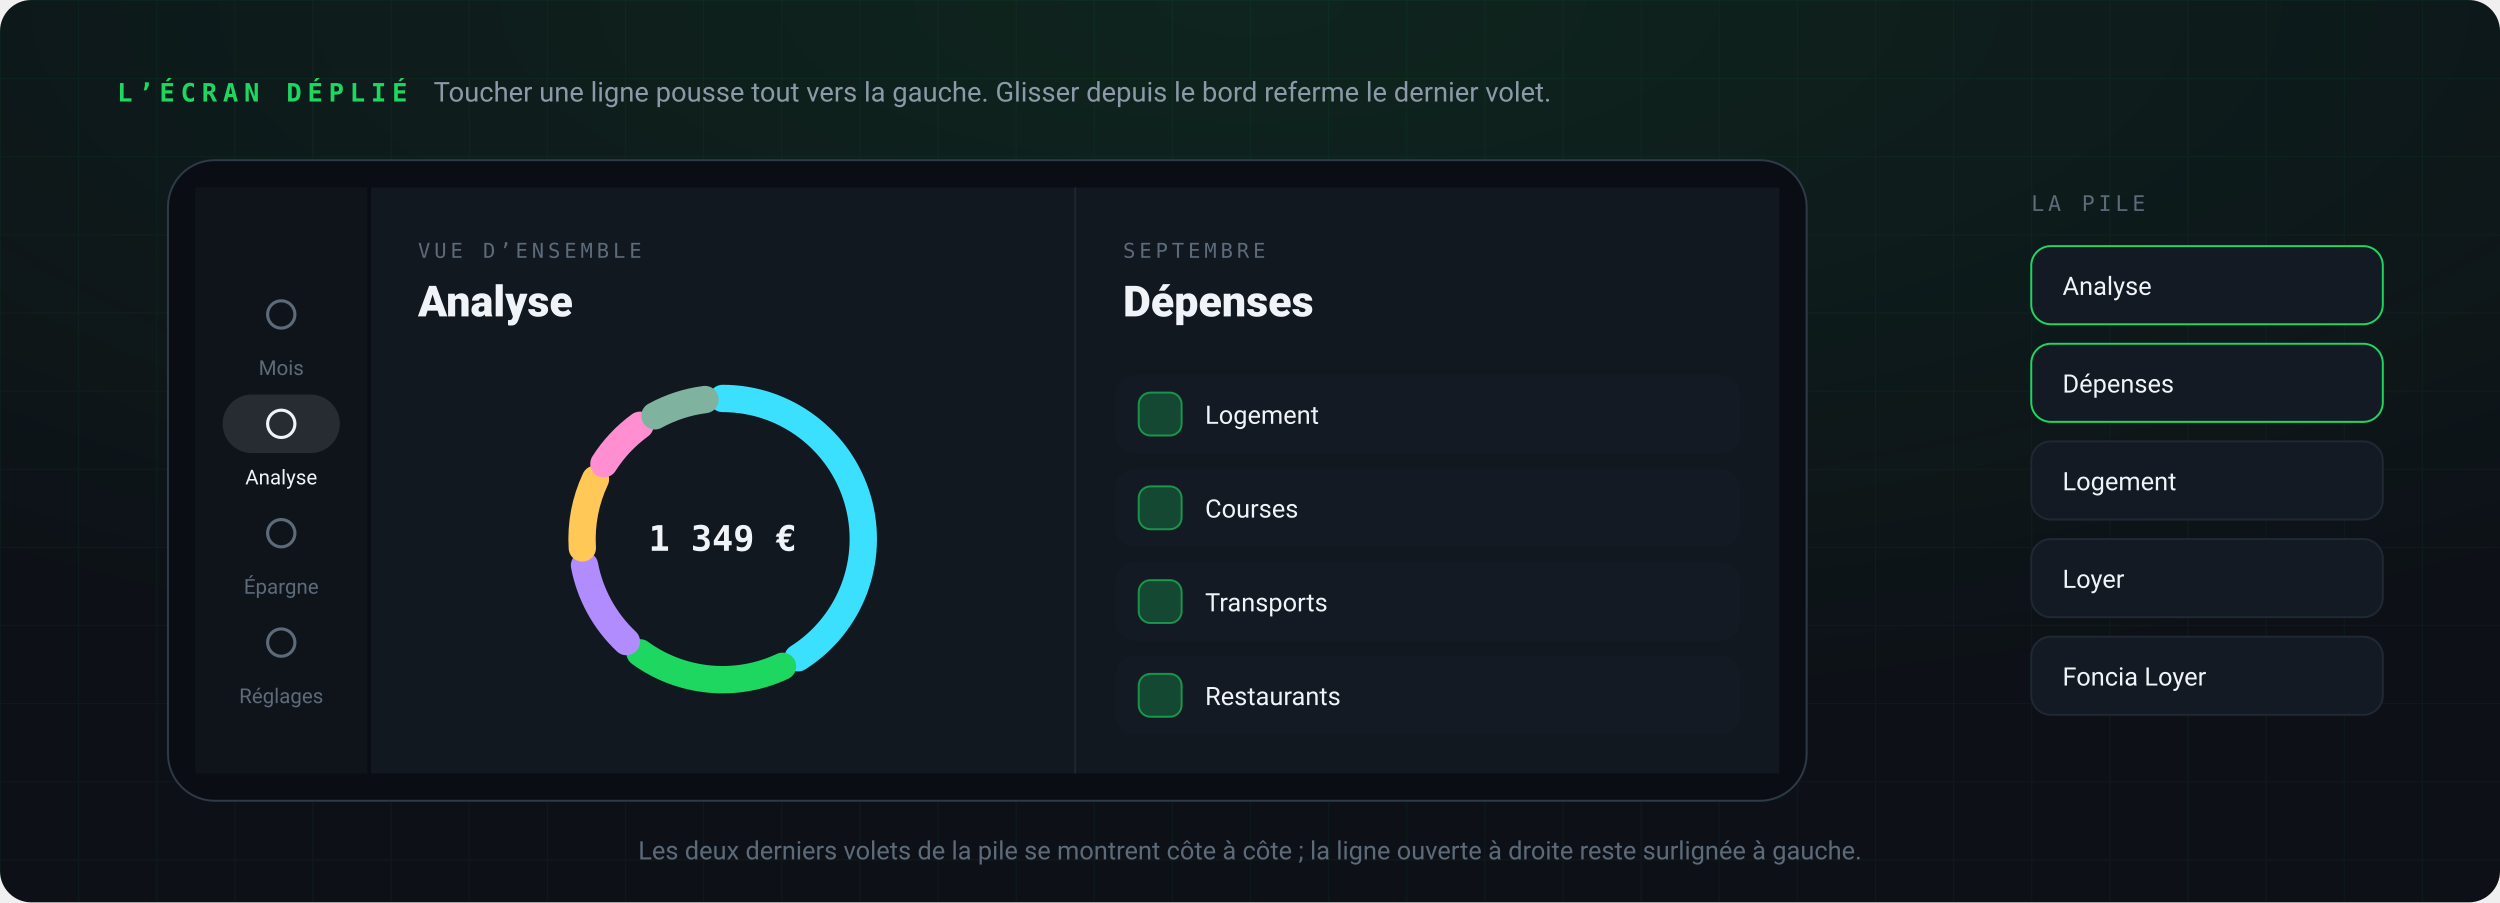
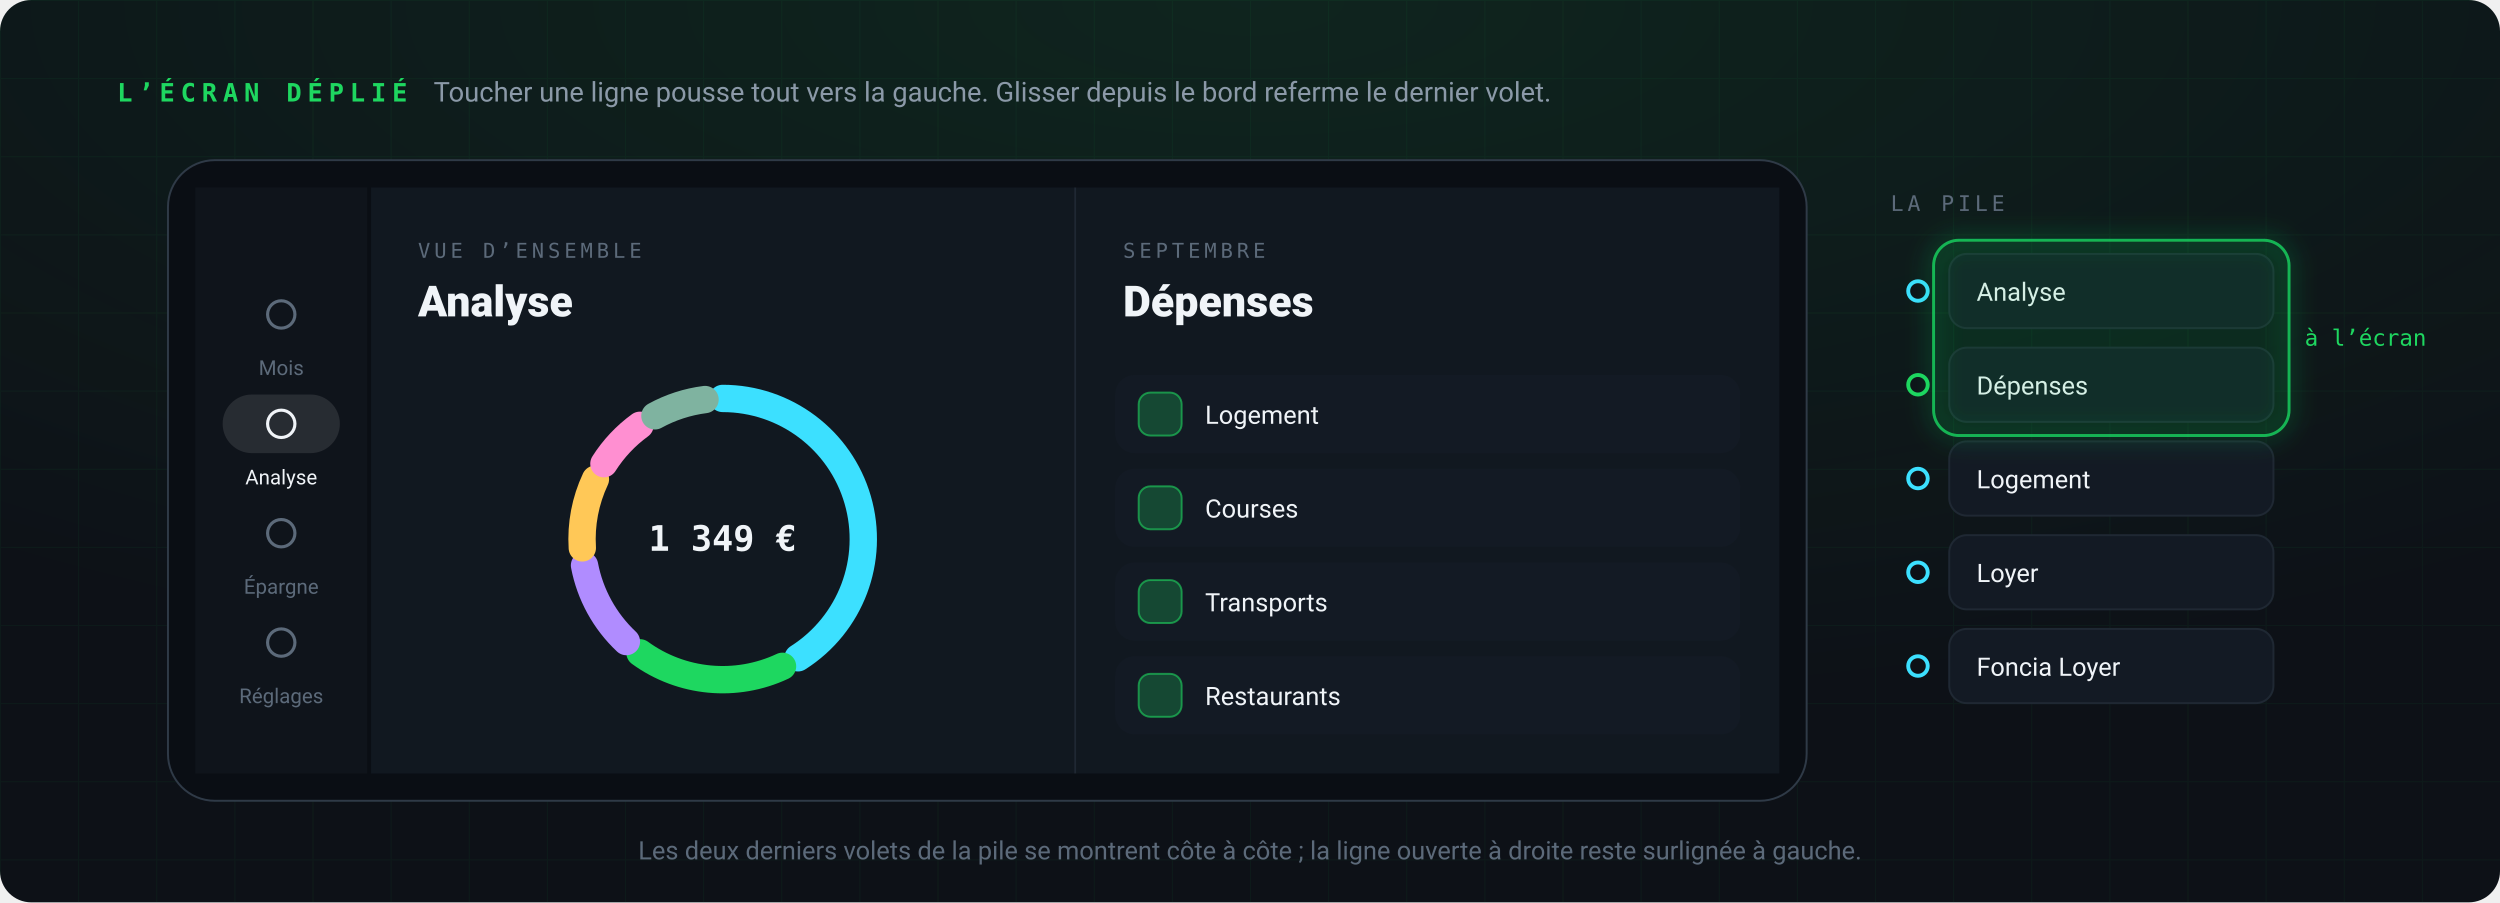
- <svg xmlns="http://www.w3.org/2000/svg" viewBox="0 0 1280 462" width="1280" height="462" role="img" aria-label="L’écran déplié. Une tablette avec son rail à gauche montre deux volets côte à côte. Toucher Logement dans la liste des dépenses pousse tout vers la gauche et ouvre Logement à droite ; puis Loyer ; puis l’opération Foncia Loyer. La ligne ouverte reste surlignée dans le volet de gauche. Un geste retour depuis le bord droit referme les volets un à un, jusqu’à l’analyse. À droite, la pile des pages ouvertes s’allonge puis se vide.">
+ <svg xmlns="http://www.w3.org/2000/svg" viewBox="0 0 1280 462" width="1280" height="462" role="img" aria-label="L’écran déplié. Une tablette avec son rail à gauche montre deux volets côte à côte. Toucher Logement dans la liste des dépenses pousse tout vers la gauche et ouvre Logement à droite ; puis Loyer ; puis l’opération Foncia Loyer. La ligne ouverte reste surlignée dans le volet de gauche. Le geste retour d’Android, un doigt qui glisse depuis le bord droit et sa bulle fléchée, referme les volets un à un, jusqu’à l’analyse. À droite, la pile des pages ouvertes s’allonge puis se vide ; un cadre vert entoure toujours les deux dernières, celles de l’écran.">
  <defs>
    <filter id="halo" x="-50%" y="-50%" width="200%" height="200%">
      <feGaussianBlur stdDeviation="6" result="b" />
      <feMerge>
        <feMergeNode in="b" />
        <feMergeNode in="SourceGraphic" />
      </feMerge>
    </filter>
    <pattern id="grille" width="40" height="40" patternUnits="userSpaceOnUse">
      <path d="M40 0H0V40" fill="none" stroke="#1ED760" stroke-opacity="0.05" />
    </pattern>
    <pattern id="hachures" width="10" height="10" patternUnits="userSpaceOnUse" patternTransform="rotate(45)">
      <rect width="10" height="10" fill="#161D27" />
      <line x1="0" y1="0" x2="0" y2="10" stroke="#2A3542" stroke-width="4" />
    </pattern>
    <radialGradient id="lueur" cx="50%" cy="0%" r="80%">
      <stop offset="0" stop-color="#1ED760" stop-opacity="0.10" />
      <stop offset="1" stop-color="#1ED760" stop-opacity="0" />
    </radialGradient>
  </defs>
  <rect width="1280" height="462" rx="16" fill="#0D1117" />
  <rect width="1280" height="462" rx="16" fill="url(#grille)" />
  <rect width="1280" height="462" rx="16" fill="url(#lueur)" />
  <text x="60" y="52" font-family="ui-monospace,SFMono-Regular,Menlo,Consolas,monospace" font-size="13" font-weight="700" fill="#1ED760" text-anchor="start" letter-spacing="3">L’ÉCRAN DÉPLIÉ</text>
  <text x="222" y="52" font-family="system-ui,-apple-system,Segoe UI,Roboto,Helvetica,Arial,sans-serif" font-size="14" font-weight="400" fill="#8B99A8" text-anchor="start">Toucher une ligne pousse tout vers la gauche. Glisser depuis le bord referme le dernier volet.</text>
  <rect x="86" y="82" width="839" height="328" rx="24" fill="#0A0E14" stroke="#2F3A47" />
  <rect x="100" y="96" width="88" height="300" rx="0" fill="#0F141B" />
  <rect x="114" y="146" width="60" height="30" rx="15" fill="none" />
  <text x="144" y="192" font-family="system-ui,-apple-system,Segoe UI,Roboto,Helvetica,Arial,sans-serif" font-size="10.5" font-weight="400" fill="#5C6A7A" text-anchor="middle">Mois</text>
  <circle cx="144" cy="161" r="7" fill="none" stroke="#5C6A7A" stroke-width="1.6" />
  <rect x="114" y="202" width="60" height="30" rx="15" fill="#FFFFFF1A" />
  <text x="144" y="248" font-family="system-ui,-apple-system,Segoe UI,Roboto,Helvetica,Arial,sans-serif" font-size="10.5" font-weight="400" fill="#F0F4F8" text-anchor="middle">Analyse</text>
  <circle cx="144" cy="217" r="7" fill="none" stroke="#F0F4F8" stroke-width="1.6" />
  <rect x="114" y="258" width="60" height="30" rx="15" fill="none" />
  <text x="144" y="304" font-family="system-ui,-apple-system,Segoe UI,Roboto,Helvetica,Arial,sans-serif" font-size="10.5" font-weight="400" fill="#5C6A7A" text-anchor="middle">Épargne</text>
  <circle cx="144" cy="273" r="7" fill="none" stroke="#5C6A7A" stroke-width="1.6" />
  <rect x="114" y="314" width="60" height="30" rx="15" fill="none" />
  <text x="144" y="360" font-family="system-ui,-apple-system,Segoe UI,Roboto,Helvetica,Arial,sans-serif" font-size="10.5" font-weight="400" fill="#5C6A7A" text-anchor="middle">Réglages</text>
  <circle cx="144" cy="329" r="7" fill="none" stroke="#5C6A7A" stroke-width="1.6" />
  <clipPath id="fenetre">
    <rect x="190" y="96" width="721" height="300" />
  </clipPath>
  <g clip-path="url(#fenetre)">
    <g transform="translate(190,0)">
      <g>
        <g transform="translate(0,0)">
          <rect x="0" y="96" width="360" height="300" fill="#111820" />
          <text x="24" y="132" font-family="ui-monospace,SFMono-Regular,Menlo,Consolas,monospace" font-size="10.5" font-weight="400" fill="#5C6A7A" text-anchor="start" letter-spacing="2">VUE D’ENSEMBLE</text>
          <text x="24" y="162" font-family="system-ui,-apple-system,Segoe UI,Roboto,Helvetica,Arial,sans-serif" font-size="22" font-weight="800" fill="#F0F4F8" text-anchor="start">Analyse</text>
          <path d="M180 204 A72 72 0 0 1 218.58 336.792" fill="none" stroke="#3CE0FF" stroke-width="14" stroke-linecap="round" />
          <path d="M210.656 341.148 A72 72 0 0 1 137.679 334.249" fill="none" stroke="#1ED760" stroke-width="14" stroke-linecap="round" />
          <path d="M130.713 328.486 A72 72 0 0 1 109.275 289.491" fill="none" stroke="#B08CFF" stroke-width="14" stroke-linecap="round" />
          <path d="M108.142 280.521 A72 72 0 0 1 114.852 245.344" fill="none" stroke="#FFC857" stroke-width="14" stroke-linecap="round" />
          <path d="M119.208 237.42 A72 72 0 0 1 137.679 217.751" fill="none" stroke="#FF8FD1" stroke-width="14" stroke-linecap="round" />
          <path d="M145.314 212.906 A72 72 0 0 1 170.976 204.568" fill="none" stroke="#7FB3A0" stroke-width="14" stroke-linecap="round" />
          <text x="180" y="282" font-family="ui-monospace,SFMono-Regular,Menlo,Consolas,monospace" font-size="18" font-weight="700" fill="#F0F4F8" text-anchor="middle">1 349 €</text>
        </g>
        <g transform="translate(361,0)">
          <rect x="0" y="96" width="360" height="300" fill="#111820" />
          <text x="24" y="132" font-family="ui-monospace,SFMono-Regular,Menlo,Consolas,monospace" font-size="10.5" font-weight="400" fill="#5C6A7A" text-anchor="start" letter-spacing="2">SEPTEMBRE</text>
          <text x="24" y="162" font-family="system-ui,-apple-system,Segoe UI,Roboto,Helvetica,Arial,sans-serif" font-size="22" font-weight="800" fill="#F0F4F8" text-anchor="start">Dépenses</text>
          <rect x="20" y="192" width="320" height="40" rx="10" fill="#131A24" />
          <rect x="32" y="201" width="22" height="22" rx="6" fill="#1ED760" fill-opacity="0.25" stroke="#1ED760" stroke-opacity="0.6" />
          <text x="66" y="217" font-family="system-ui,-apple-system,Segoe UI,Roboto,Helvetica,Arial,sans-serif" font-size="13" font-weight="400" fill="#F0F4F8" text-anchor="start">Logement</text>
          <rect x="20" y="240" width="320" height="40" rx="10" fill="#131A24" />
          <rect x="32" y="249" width="22" height="22" rx="6" fill="#1ED760" fill-opacity="0.25" stroke="#1ED760" stroke-opacity="0.6" />
          <text x="66" y="265" font-family="system-ui,-apple-system,Segoe UI,Roboto,Helvetica,Arial,sans-serif" font-size="13" font-weight="400" fill="#F0F4F8" text-anchor="start">Courses</text>
          <rect x="20" y="288" width="320" height="40" rx="10" fill="#131A24" />
          <rect x="32" y="297" width="22" height="22" rx="6" fill="#1ED760" fill-opacity="0.25" stroke="#1ED760" stroke-opacity="0.6" />
          <text x="66" y="313" font-family="system-ui,-apple-system,Segoe UI,Roboto,Helvetica,Arial,sans-serif" font-size="13" font-weight="400" fill="#F0F4F8" text-anchor="start">Transports</text>
          <rect x="20" y="336" width="320" height="40" rx="10" fill="#131A24" />
          <rect x="32" y="345" width="22" height="22" rx="6" fill="#1ED760" fill-opacity="0.25" stroke="#1ED760" stroke-opacity="0.6" />
          <text x="66" y="361" font-family="system-ui,-apple-system,Segoe UI,Roboto,Helvetica,Arial,sans-serif" font-size="13" font-weight="400" fill="#F0F4F8" text-anchor="start">Restaurants</text>
        </g>
        <g transform="translate(722,0)">
          <rect x="0" y="96" width="360" height="300" fill="#111820" />
          <text x="24" y="132" font-family="ui-monospace,SFMono-Regular,Menlo,Consolas,monospace" font-size="10.5" font-weight="400" fill="#5C6A7A" text-anchor="start" letter-spacing="2">DÉPENSES</text>
          <text x="24" y="162" font-family="system-ui,-apple-system,Segoe UI,Roboto,Helvetica,Arial,sans-serif" font-size="22" font-weight="800" fill="#F0F4F8" text-anchor="start">Logement</text>
          <rect x="20" y="192" width="320" height="40" rx="10" fill="#131A24" />
          <rect x="32" y="201" width="22" height="22" rx="6" fill="#3CE0FF" fill-opacity="0.25" stroke="#3CE0FF" stroke-opacity="0.6" />
          <text x="66" y="217" font-family="system-ui,-apple-system,Segoe UI,Roboto,Helvetica,Arial,sans-serif" font-size="13" font-weight="400" fill="#F0F4F8" text-anchor="start">Loyer</text>
          <rect x="20" y="240" width="320" height="40" rx="10" fill="#131A24" />
          <rect x="32" y="249" width="22" height="22" rx="6" fill="#3CE0FF" fill-opacity="0.25" stroke="#3CE0FF" stroke-opacity="0.6" />
          <text x="66" y="265" font-family="system-ui,-apple-system,Segoe UI,Roboto,Helvetica,Arial,sans-serif" font-size="13" font-weight="400" fill="#F0F4F8" text-anchor="start">Électricité</text>
        </g>
        <g transform="translate(1083,0)">
          <rect x="0" y="96" width="360" height="300" fill="#111820" />
          <text x="24" y="132" font-family="ui-monospace,SFMono-Regular,Menlo,Consolas,monospace" font-size="10.5" font-weight="400" fill="#5C6A7A" text-anchor="start" letter-spacing="2">LOGEMENT</text>
          <text x="24" y="162" font-family="system-ui,-apple-system,Segoe UI,Roboto,Helvetica,Arial,sans-serif" font-size="22" font-weight="800" fill="#F0F4F8" text-anchor="start">Loyer</text>
          <rect x="20" y="192" width="320" height="40" rx="10" fill="#131A24" />
          <rect x="32" y="201" width="22" height="22" rx="6" fill="#3CE0FF" fill-opacity="0.25" stroke="#3CE0FF" stroke-opacity="0.6" />
          <text x="66" y="217" font-family="system-ui,-apple-system,Segoe UI,Roboto,Helvetica,Arial,sans-serif" font-size="13" font-weight="400" fill="#F0F4F8" text-anchor="start">Foncia Loyer</text>
        </g>
        <g transform="translate(1444,0)">
          <rect x="0" y="96" width="360" height="300" fill="#111820" />
          <text x="24" y="132" font-family="ui-monospace,SFMono-Regular,Menlo,Consolas,monospace" font-size="10.5" font-weight="400" fill="#5C6A7A" text-anchor="start" letter-spacing="2">LOYER</text>
          <text x="24" y="162" font-family="system-ui,-apple-system,Segoe UI,Roboto,Helvetica,Arial,sans-serif" font-size="22" font-weight="800" fill="#F0F4F8" text-anchor="start">Foncia Loyer</text>
          <rect x="20" y="192" width="320" height="38" rx="9" fill="#131A24" />
          <text x="36" y="216" font-family="system-ui,-apple-system,Segoe UI,Roboto,Helvetica,Arial,sans-serif" font-size="12.5" font-weight="400" fill="#F0F4F8" text-anchor="start">Nom</text>
          <rect x="20" y="238" width="320" height="38" rx="9" fill="#131A24" />
          <text x="36" y="262" font-family="system-ui,-apple-system,Segoe UI,Roboto,Helvetica,Arial,sans-serif" font-size="12.5" font-weight="400" fill="#F0F4F8" text-anchor="start">Mouvement</text>
          <rect x="20" y="284" width="320" height="38" rx="9" fill="#131A24" />
          <text x="36" y="308" font-family="system-ui,-apple-system,Segoe UI,Roboto,Helvetica,Arial,sans-serif" font-size="12.5" font-weight="400" fill="#F0F4F8" text-anchor="start">Catégorie</text>
          <rect x="20" y="330" width="320" height="38" rx="9" fill="#131A24" />
          <text x="36" y="354" font-family="system-ui,-apple-system,Segoe UI,Roboto,Helvetica,Arial,sans-serif" font-size="12.5" font-weight="400" fill="#F0F4F8" text-anchor="start">Répétition</text>
        </g>
        <rect x="379" y="190" width="324" height="44" rx="11" fill="#1ED760" fill-opacity="0.10" stroke="#1ED760" stroke-opacity="0.7" opacity="0">
          <animate attributeName="opacity" dur="16s" repeatCount="indefinite" keyTimes="0;0.1;0.12;0.3;0.32;1" values="0;0;1;1;0;0" />
        </rect>
        <rect x="740" y="190" width="324" height="44" rx="11" fill="#3CE0FF" fill-opacity="0.10" stroke="#3CE0FF" stroke-opacity="0.7" opacity="0">
          <animate attributeName="opacity" dur="16s" repeatCount="indefinite" keyTimes="0;0.26;0.28;0.44;0.46;1" values="0;0;1;1;0;0" />
        </rect>
        <rect x="1101" y="190" width="324" height="44" rx="11" fill="#3CE0FF" fill-opacity="0.10" stroke="#3CE0FF" stroke-opacity="0.7" opacity="0">
          <animate attributeName="opacity" dur="16s" repeatCount="indefinite" keyTimes="0;0.42;0.44;0.7;0.72;1" values="0;0;1;1;0;0" />
        </rect>
        <animateTransform attributeName="transform" type="translate" dur="16s" repeatCount="indefinite" keyTimes="0;0.1;0.16;0.26;0.32;0.42;0.48;0.6;0.66;0.72;0.78;0.84;0.9;1" values="0 0;0 0;-361 0;-361 0;-722 0;-722 0;-1083 0;-1083 0;-722 0;-722 0;-361 0;-361 0;0 0;0 0" calcMode="spline" keySplines="0.4 0 0.2 1;0.4 0 0.2 1;0.4 0 0.2 1;0.4 0 0.2 1;0.4 0 0.2 1;0.4 0 0.2 1;0.4 0 0.2 1;0.4 0 0.2 1;0.4 0 0.2 1;0.4 0 0.2 1;0.4 0 0.2 1;0.4 0 0.2 1;0.4 0 0.2 1" />
      </g>
    </g>
  </g>
  <rect x="550" y="96" width="1" height="300" fill="#1F2833" />
  <circle cx="610" cy="212" r="16" fill="#50F48D" opacity="0">
    <animate attributeName="opacity" dur="16s" repeatCount="indefinite" keyTimes="0;0.1;0.115;0.15;1" values="0;0;0.5;0;0" />
    <animate attributeName="r" dur="16s" repeatCount="indefinite" keyTimes="0;0.1;0.15;1" values="10;10;26;26" />
  </circle>
  <circle cx="610" cy="212" r="16" fill="#50F48D" opacity="0">
    <animate attributeName="opacity" dur="16s" repeatCount="indefinite" keyTimes="0;0.26;0.275;0.31;1" values="0;0;0.5;0;0" />
    <animate attributeName="r" dur="16s" repeatCount="indefinite" keyTimes="0;0.26;0.31;1" values="10;10;26;26" />
  </circle>
  <circle cx="610" cy="212" r="16" fill="#50F48D" opacity="0">
    <animate attributeName="opacity" dur="16s" repeatCount="indefinite" keyTimes="0;0.42;0.435;0.47;1" values="0;0;0.5;0;0" />
    <animate attributeName="r" dur="16s" repeatCount="indefinite" keyTimes="0;0.42;0.47;1" values="10;10;26;26" />
  </circle>
-   <g opacity="0">
-     <animate attributeName="opacity" dur="16s" repeatCount="indefinite" keyTimes="0;0.62;0.64;0.86;0.88;1" values="0;0;1;1;0;0" />
-     <path d="M900 246 h-70" stroke="#50F48D" stroke-width="4" stroke-linecap="round" filter="url(#halo)" />
-     <path d="M840 234 l-12 12 l12 12" fill="none" stroke="#50F48D" stroke-width="4" stroke-linecap="round" stroke-linejoin="round" />
-     <text x="870" y="280" font-family="ui-monospace,SFMono-Regular,Menlo,Consolas,monospace" font-size="12" font-weight="400" fill="#50F48D" text-anchor="middle">geste retour</text>
-   </g>
-   <text x="1040" y="108" font-family="ui-monospace,SFMono-Regular,Menlo,Consolas,monospace" font-size="11" font-weight="400" fill="#5C6A7A" text-anchor="start" letter-spacing="2">LA PILE</text>
-   <g>
-     <animate attributeName="opacity" dur="16s" repeatCount="indefinite" keyTimes="0;0.16;0.32;0.48;0.66;0.78;0.9;1" values="1;1;1;1;1;1;1;1" calcMode="discrete" />
-     <rect x="1040" y="126" width="180" height="40" rx="10" fill="#131A24" stroke="#1ED760" />
-     <text x="1056" y="151" font-family="system-ui,-apple-system,Segoe UI,Roboto,Helvetica,Arial,sans-serif" font-size="13" font-weight="400" fill="#F0F4F8" text-anchor="start">Analyse</text>
-   </g>
-   <g>
-     <animate attributeName="opacity" dur="16s" repeatCount="indefinite" keyTimes="0;0.16;0.32;0.48;0.66;0.78;0.9;1" values="1;1;1;1;1;1;1;1" calcMode="discrete" />
-     <rect x="1040" y="176" width="180" height="40" rx="10" fill="#131A24" stroke="#1ED760" />
-     <text x="1056" y="201" font-family="system-ui,-apple-system,Segoe UI,Roboto,Helvetica,Arial,sans-serif" font-size="13" font-weight="400" fill="#F0F4F8" text-anchor="start">Dépenses</text>
-   </g>
-   <g>
-     <animate attributeName="opacity" dur="16s" repeatCount="indefinite" keyTimes="0;0.16;0.32;0.48;0.66;0.78;0.9;1" values="0.15;1;1;1;1;1;0.15;0.15" calcMode="discrete" />
-     <rect x="1040" y="226" width="180" height="40" rx="10" fill="#131A24" stroke="#1F2833" />
-     <text x="1056" y="251" font-family="system-ui,-apple-system,Segoe UI,Roboto,Helvetica,Arial,sans-serif" font-size="13" font-weight="400" fill="#F0F4F8" text-anchor="start">Logement</text>
-   </g>
-   <g>
-     <animate attributeName="opacity" dur="16s" repeatCount="indefinite" keyTimes="0;0.16;0.32;0.48;0.66;0.78;0.9;1" values="0.15;0.15;1;1;1;0.15;0.15;0.15" calcMode="discrete" />
-     <rect x="1040" y="276" width="180" height="40" rx="10" fill="#131A24" stroke="#1F2833" />
-     <text x="1056" y="301" font-family="system-ui,-apple-system,Segoe UI,Roboto,Helvetica,Arial,sans-serif" font-size="13" font-weight="400" fill="#F0F4F8" text-anchor="start">Loyer</text>
-   </g>
-   <g>
-     <animate attributeName="opacity" dur="16s" repeatCount="indefinite" keyTimes="0;0.16;0.32;0.48;0.66;0.78;0.9;1" values="0.15;0.15;0.15;1;0.15;0.15;0.15;0.15" calcMode="discrete" />
-     <rect x="1040" y="326" width="180" height="40" rx="10" fill="#131A24" stroke="#1F2833" />
-     <text x="1056" y="351" font-family="system-ui,-apple-system,Segoe UI,Roboto,Helvetica,Arial,sans-serif" font-size="13" font-weight="400" fill="#F0F4F8" text-anchor="start">Foncia Loyer</text>
+   <g clip-path="url(#fenetre)">
+     <g opacity="0">
+       <animate attributeName="opacity" dur="16s" repeatCount="indefinite" keyTimes="0;0.545;0.55;0.6;0.61;1" values="0;0;1;1;0;0" />
+       <rect y="212" height="68" rx="34" fill="#1B2330" fill-opacity="0.94" stroke="#FFFFFF" stroke-opacity="0.12">
+         <animate attributeName="x" dur="16s" repeatCount="indefinite" keyTimes="0;0.55;0.585;0.6;0.61;1" values="911;911;865;853;911;911" />
+         <animate attributeName="width" dur="16s" repeatCount="indefinite" keyTimes="0;0.55;0.585;0.6;0.61;1" values="0;0;80;92;0;0" />
+       </rect>
+       <path d="M0 -10 L-9 0 L0 10" fill="none" stroke="#F0F4F8" stroke-width="3.2" stroke-linecap="round" stroke-linejoin="round">
+         <animateTransform attributeName="transform" type="translate" dur="16s" repeatCount="indefinite" keyTimes="0;0.55;0.585;0.6;0.61;1" values="923 246;923 246;891 246;883 246;923 246;923 246" />
+       </path>
+       <g>
+         <animateTransform attributeName="transform" type="translate" dur="16s" repeatCount="indefinite" keyTimes="0;0.55;0.585;0.6;0.61;1" values="905 316;905 316;841 316;791 316;905 316;905 316" />
+         <circle r="22" fill="#FFFFFF" fill-opacity="0.10" />
+         <circle r="13" fill="#FFFFFF" fill-opacity="0.28" stroke="#FFFFFF" stroke-opacity="0.55" stroke-width="1.5" />
+       </g>
+     </g>
+     <g opacity="0">
+       <animate attributeName="opacity" dur="16s" repeatCount="indefinite" keyTimes="0;0.665;0.67;0.72;0.73;1" values="0;0;1;1;0;0" />
+       <rect y="212" height="68" rx="34" fill="#1B2330" fill-opacity="0.94" stroke="#FFFFFF" stroke-opacity="0.12">
+         <animate attributeName="x" dur="16s" repeatCount="indefinite" keyTimes="0;0.67;0.705;0.72;0.73;1" values="911;911;865;853;911;911" />
+         <animate attributeName="width" dur="16s" repeatCount="indefinite" keyTimes="0;0.67;0.705;0.72;0.73;1" values="0;0;80;92;0;0" />
+       </rect>
+       <path d="M0 -10 L-9 0 L0 10" fill="none" stroke="#F0F4F8" stroke-width="3.2" stroke-linecap="round" stroke-linejoin="round">
+         <animateTransform attributeName="transform" type="translate" dur="16s" repeatCount="indefinite" keyTimes="0;0.67;0.705;0.72;0.73;1" values="923 246;923 246;891 246;883 246;923 246;923 246" />
+       </path>
+       <g>
+         <animateTransform attributeName="transform" type="translate" dur="16s" repeatCount="indefinite" keyTimes="0;0.67;0.705;0.72;0.73;1" values="905 316;905 316;841 316;791 316;905 316;905 316" />
+         <circle r="22" fill="#FFFFFF" fill-opacity="0.10" />
+         <circle r="13" fill="#FFFFFF" fill-opacity="0.28" stroke="#FFFFFF" stroke-opacity="0.55" stroke-width="1.5" />
+       </g>
+     </g>
+     <g opacity="0">
+       <animate attributeName="opacity" dur="16s" repeatCount="indefinite" keyTimes="0;0.785;0.79;0.84;0.85;1" values="0;0;1;1;0;0" />
+       <rect y="212" height="68" rx="34" fill="#1B2330" fill-opacity="0.94" stroke="#FFFFFF" stroke-opacity="0.12">
+         <animate attributeName="x" dur="16s" repeatCount="indefinite" keyTimes="0;0.79;0.825;0.84;0.85;1" values="911;911;865;853;911;911" />
+         <animate attributeName="width" dur="16s" repeatCount="indefinite" keyTimes="0;0.79;0.825;0.84;0.85;1" values="0;0;80;92;0;0" />
+       </rect>
+       <path d="M0 -10 L-9 0 L0 10" fill="none" stroke="#F0F4F8" stroke-width="3.2" stroke-linecap="round" stroke-linejoin="round">
+         <animateTransform attributeName="transform" type="translate" dur="16s" repeatCount="indefinite" keyTimes="0;0.79;0.825;0.84;0.85;1" values="923 246;923 246;891 246;883 246;923 246;923 246" />
+       </path>
+       <g>
+         <animateTransform attributeName="transform" type="translate" dur="16s" repeatCount="indefinite" keyTimes="0;0.79;0.825;0.84;0.85;1" values="905 316;905 316;841 316;791 316;905 316;905 316" />
+         <circle r="22" fill="#FFFFFF" fill-opacity="0.10" />
+         <circle r="13" fill="#FFFFFF" fill-opacity="0.28" stroke="#FFFFFF" stroke-opacity="0.55" stroke-width="1.5" />
+       </g>
+     </g>
+   </g>
+   <text x="968" y="108" font-family="ui-monospace,SFMono-Regular,Menlo,Consolas,monospace" font-size="11" font-weight="400" fill="#5C6A7A" text-anchor="start" letter-spacing="2">LA PILE</text>
+   <line x1="982" y1="149" x2="982" y2="149" stroke="#2F3A47" stroke-width="2">
+     <animate attributeName="y2" dur="16s" repeatCount="indefinite" keyTimes="0;0.1;0.16;0.26;0.32;0.42;0.48;0.6;0.66;0.72;0.78;0.84;0.9;1" values="197;197;245;245;293;293;341;341;293;293;245;245;197;197" />
+   </line>
+   <g>
+     <animate attributeName="opacity" dur="16s" repeatCount="indefinite" keyTimes="0;0.1;0.16;0.26;0.32;0.42;0.48;0.6;0.66;0.72;0.78;0.84;0.9;1" values="1;1;0.42;0.42;0.42;0.42;0.42;0.42;0.42;0.42;0.42;0.42;1;1" />
+     <circle cx="982" cy="149" r="5" fill="#0D1117" stroke="#3CE0FF" stroke-width="2" />
+     <rect x="998" y="130" width="166" height="38" rx="9" fill="#131A24" stroke="#1F2833" />
+     <text x="1012" y="154" font-family="system-ui,-apple-system,Segoe UI,Roboto,Helvetica,Arial,sans-serif" font-size="13" font-weight="400" fill="#F0F4F8" text-anchor="start">Analyse</text>
+   </g>
+   <g>
+     <animate attributeName="opacity" dur="16s" repeatCount="indefinite" keyTimes="0;0.1;0.16;0.26;0.32;0.42;0.48;0.6;0.66;0.72;0.78;0.84;0.9;1" values="1;1;1;1;0.42;0.42;0.42;0.42;0.42;0.42;1;1;1;1" />
+     <circle cx="982" cy="197" r="5" fill="#0D1117" stroke="#1ED760" stroke-width="2" />
+     <rect x="998" y="178" width="166" height="38" rx="9" fill="#131A24" stroke="#1F2833" />
+     <text x="1012" y="202" font-family="system-ui,-apple-system,Segoe UI,Roboto,Helvetica,Arial,sans-serif" font-size="13" font-weight="400" fill="#F0F4F8" text-anchor="start">Dépenses</text>
+   </g>
+   <g>
+     <animate attributeName="opacity" dur="16s" repeatCount="indefinite" keyTimes="0;0.1;0.16;0.26;0.32;0.42;0.48;0.6;0.66;0.72;0.78;0.84;0.9;1" values="0;0;1;1;1;1;0.42;0.42;1;1;1;1;0;0" />
+     <circle cx="982" cy="245" r="5" fill="#0D1117" stroke="#3CE0FF" stroke-width="2" />
+     <rect x="998" y="226" width="166" height="38" rx="9" fill="#131A24" stroke="#1F2833" />
+     <text x="1012" y="250" font-family="system-ui,-apple-system,Segoe UI,Roboto,Helvetica,Arial,sans-serif" font-size="13" font-weight="400" fill="#F0F4F8" text-anchor="start">Logement</text>
+   </g>
+   <g>
+     <animate attributeName="opacity" dur="16s" repeatCount="indefinite" keyTimes="0;0.1;0.16;0.26;0.32;0.42;0.48;0.6;0.66;0.72;0.78;0.84;0.9;1" values="0;0;0;0;1;1;1;1;1;1;0;0;0;0" />
+     <circle cx="982" cy="293" r="5" fill="#0D1117" stroke="#3CE0FF" stroke-width="2" />
+     <rect x="998" y="274" width="166" height="38" rx="9" fill="#131A24" stroke="#1F2833" />
+     <text x="1012" y="298" font-family="system-ui,-apple-system,Segoe UI,Roboto,Helvetica,Arial,sans-serif" font-size="13" font-weight="400" fill="#F0F4F8" text-anchor="start">Loyer</text>
+   </g>
+   <g>
+     <animate attributeName="opacity" dur="16s" repeatCount="indefinite" keyTimes="0;0.1;0.16;0.26;0.32;0.42;0.48;0.6;0.66;0.72;0.78;0.84;0.9;1" values="0;0;0;0;0;0;1;1;0;0;0;0;0;0" />
+     <circle cx="982" cy="341" r="5" fill="#0D1117" stroke="#3CE0FF" stroke-width="2" />
+     <rect x="998" y="322" width="166" height="38" rx="9" fill="#131A24" stroke="#1F2833" />
+     <text x="1012" y="346" font-family="system-ui,-apple-system,Segoe UI,Roboto,Helvetica,Arial,sans-serif" font-size="13" font-weight="400" fill="#F0F4F8" text-anchor="start">Foncia Loyer</text>
+   </g>
+   <g>
+     <animateTransform attributeName="transform" type="translate" dur="16s" repeatCount="indefinite" keyTimes="0;0.1;0.16;0.26;0.32;0.42;0.48;0.6;0.66;0.72;0.78;0.84;0.9;1" values="0 0;0 0;0 48;0 48;0 96;0 96;0 144;0 144;0 96;0 96;0 48;0 48;0 0;0 0" calcMode="spline" keySplines="0.4 0 0.2 1;0.4 0 0.2 1;0.4 0 0.2 1;0.4 0 0.2 1;0.4 0 0.2 1;0.4 0 0.2 1;0.4 0 0.2 1;0.4 0 0.2 1;0.4 0 0.2 1;0.4 0 0.2 1;0.4 0 0.2 1;0.4 0 0.2 1;0.4 0 0.2 1" />
+     <rect x="990" y="123" width="182" height="100" rx="13" fill="#1ED760" fill-opacity="0.06" stroke="#1ED760" stroke-opacity="0.8" stroke-width="1.5" filter="url(#halo)" />
+     <text x="1180" y="177" font-family="ui-monospace,SFMono-Regular,Menlo,Consolas,monospace" font-size="11.5" font-weight="400" fill="#1ED760" text-anchor="start">à l’écran</text>
  </g>
  <text x="640" y="440" font-family="system-ui,-apple-system,Segoe UI,Roboto,Helvetica,Arial,sans-serif" font-size="13" font-weight="400" fill="#5C6A7A" text-anchor="middle">Les deux derniers volets de la pile se montrent côte à côte ; la ligne ouverte à droite reste surlignée à gauche.</text>
</svg>
